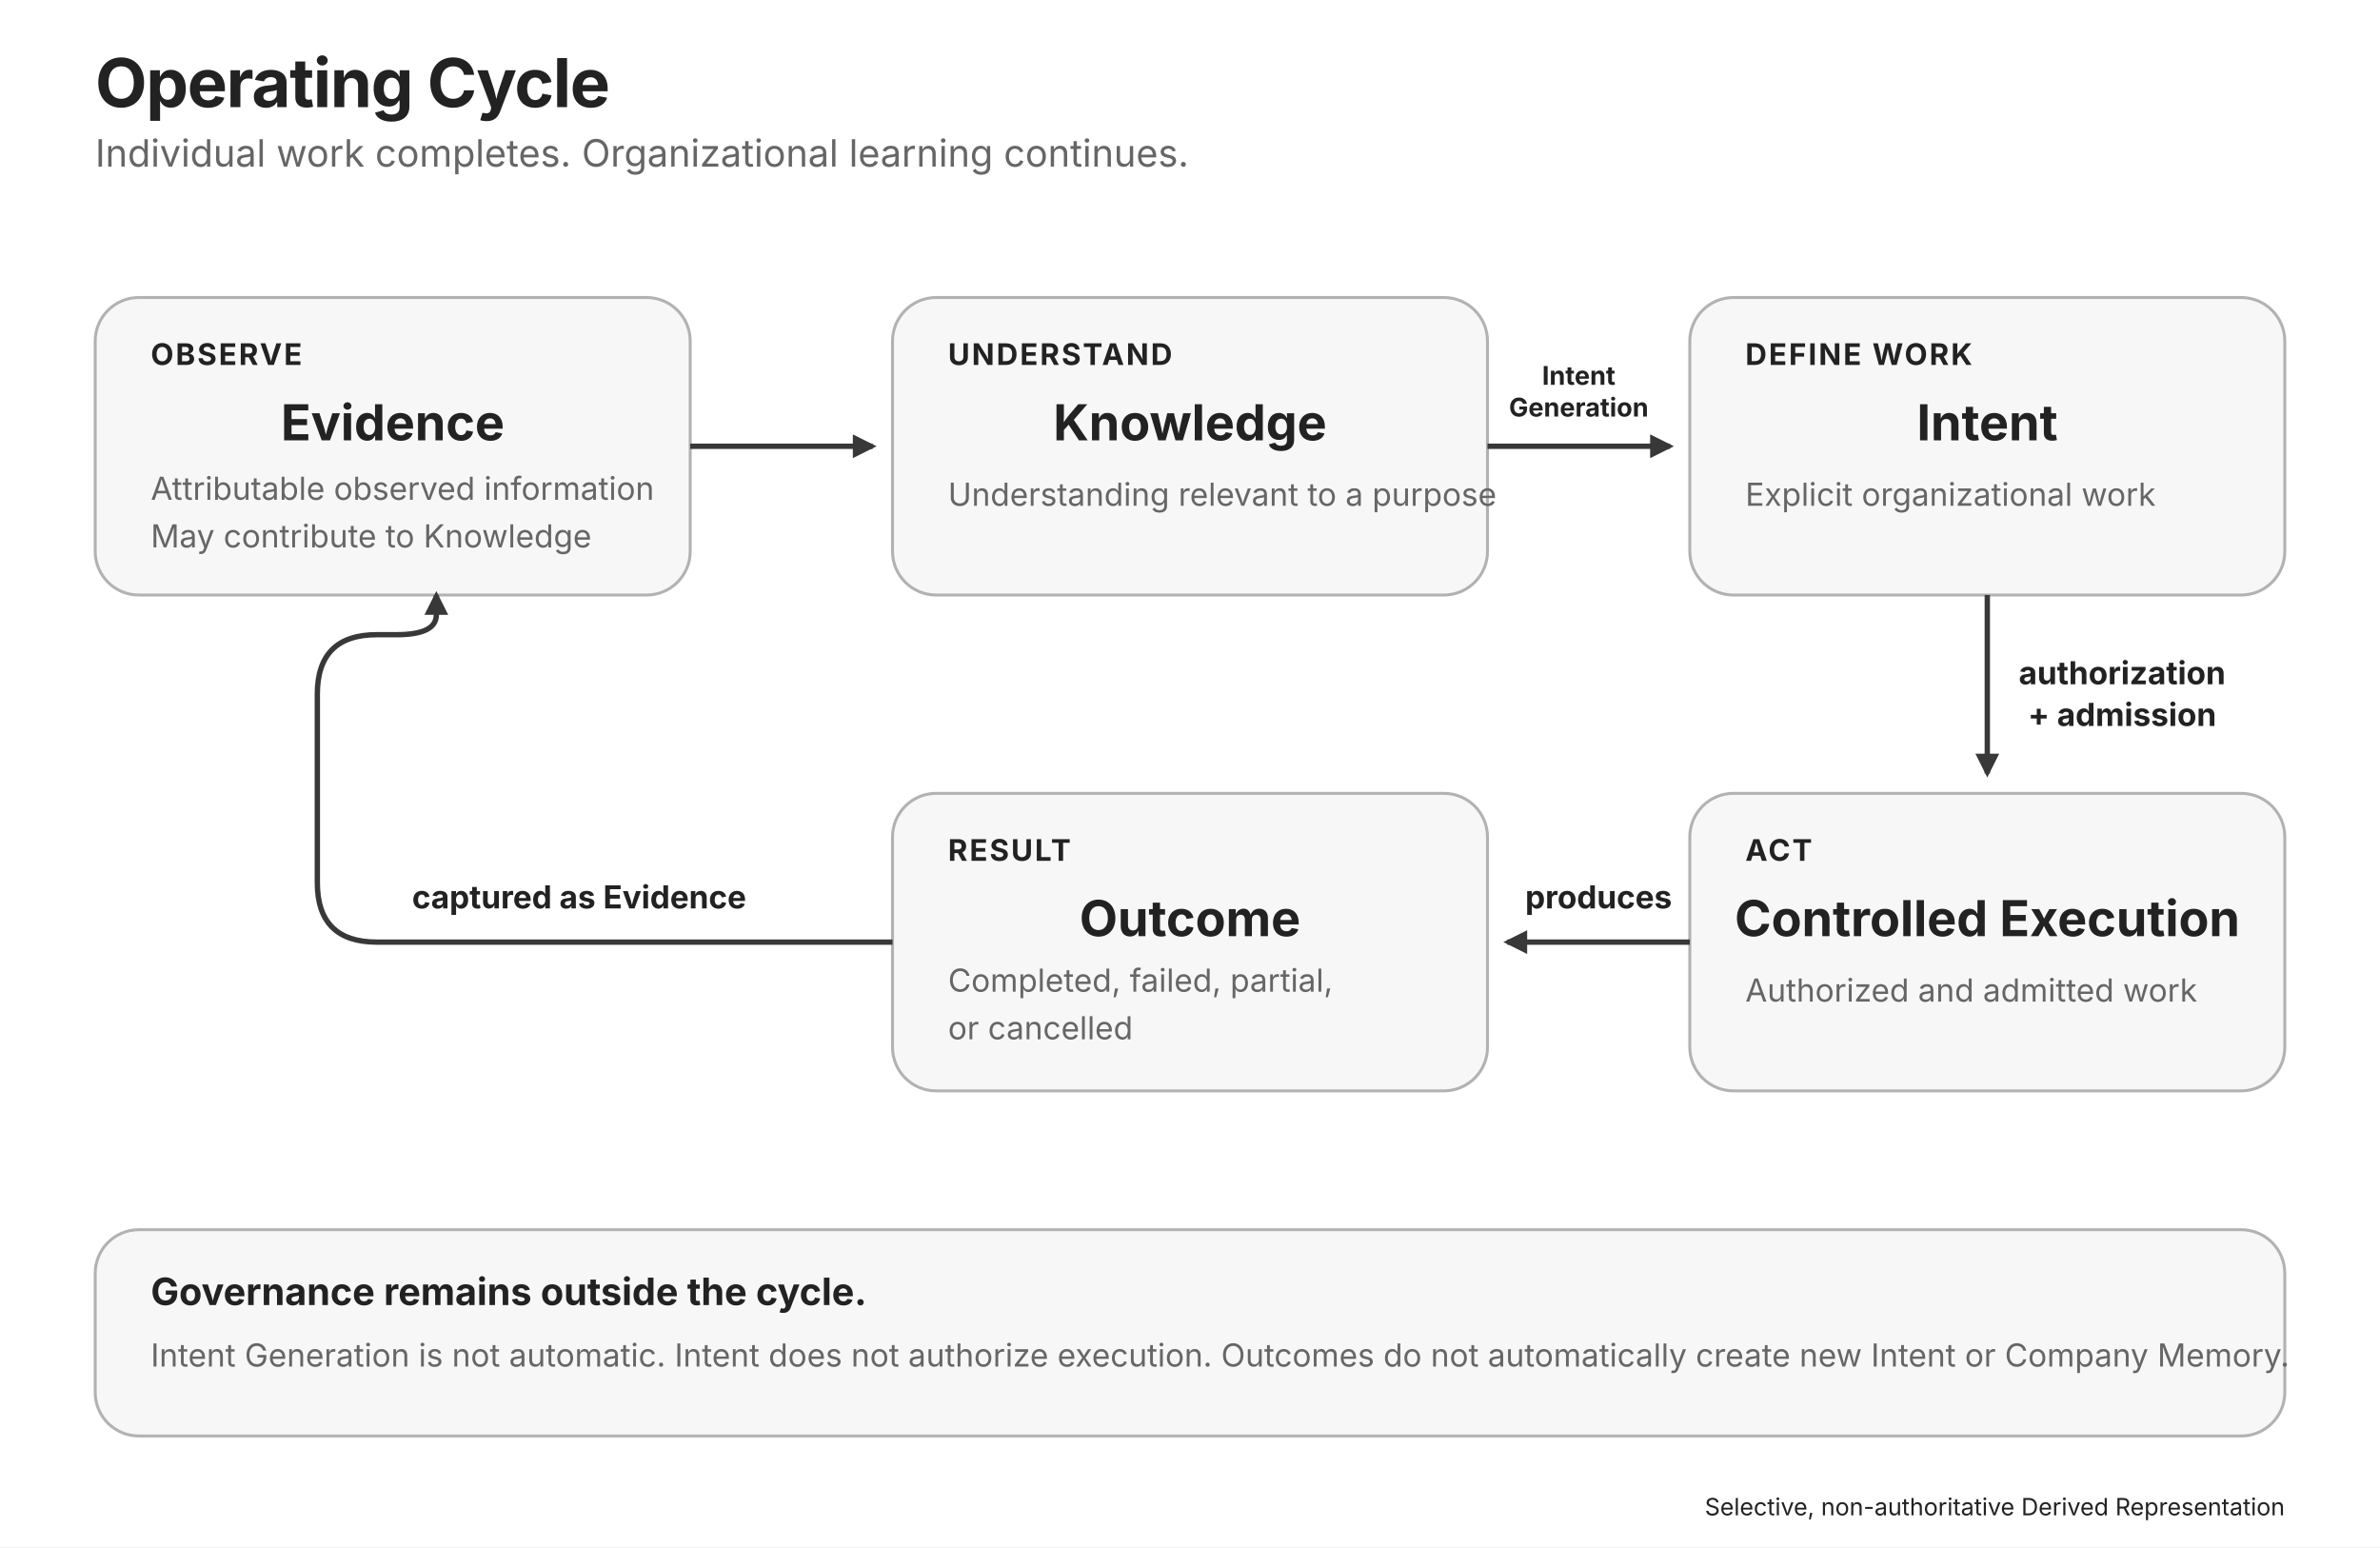
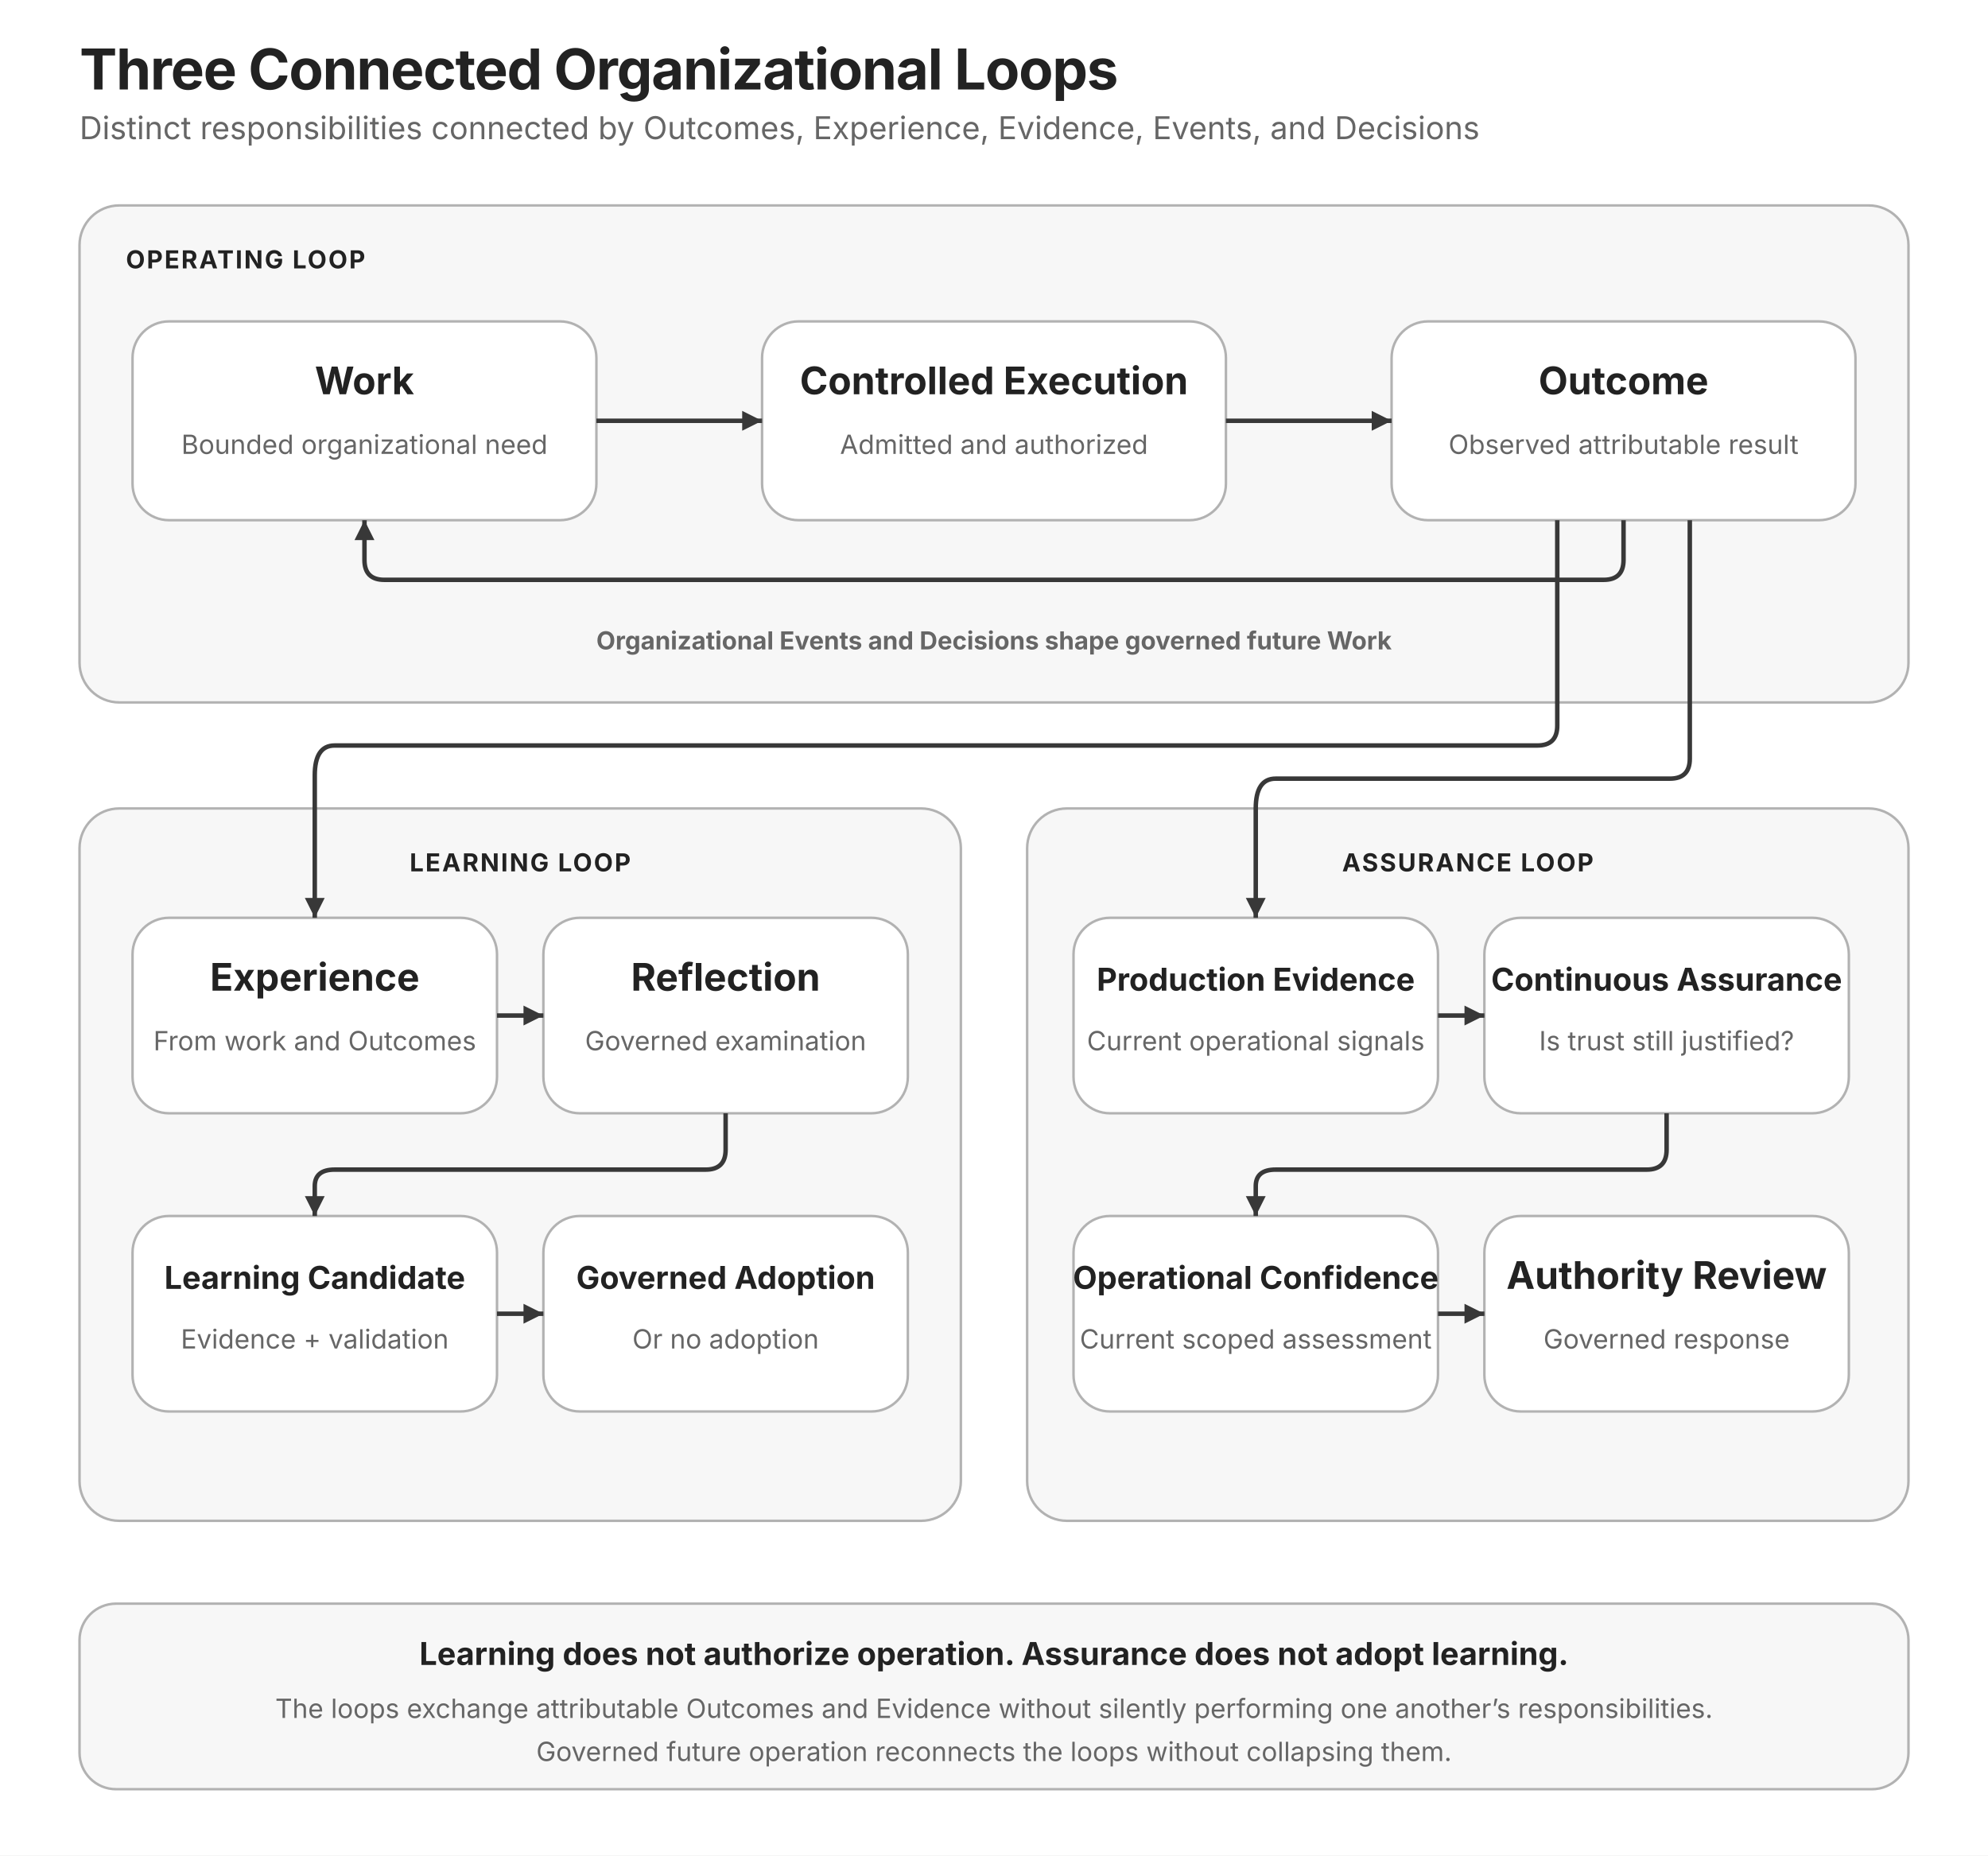
- <svg xmlns="http://www.w3.org/2000/svg" width="1200" height="780" viewBox="0 0 1200 780" role="img" aria-labelledby="title desc">
+ <svg xmlns="http://www.w3.org/2000/svg" width="1200" height="1120" viewBox="0 0 1200 1120" role="img" aria-labelledby="title desc">
  <defs>
-     <marker id="arrow" markerWidth="12" markerHeight="12" refX="10" refY="6" orient="auto" markerUnits="userSpaceOnUse">
-       <path d="M0 0 L12 6 L0 12 Z" fill="#383838" />
-     </marker>
-     <marker id="arrow-secondary" markerWidth="12" markerHeight="12" refX="10" refY="6" orient="auto" markerUnits="userSpaceOnUse">
+     <marker id="arrow" markerWidth="12" markerHeight="12" refX="12" refY="6" orient="auto" markerUnits="userSpaceOnUse">
      <path d="M0 0 L12 6 L0 12 Z" fill="#383838" />
    </marker>
    <style>
-       text{font-family:Inter,-apple-system,BlinkMacSystemFont,"Segoe UI",Helvetica,Arial,sans-serif;fill:#222222}.title{font-size:34px;font-weight:700;letter-spacing:-.6px}.subtitle{font-size:19px;fill:#666666}.kicker{font-size:15px;font-weight:700;letter-spacing:1px}.node-title{font-size:25px;font-weight:700}.node-copy{font-size:16px;fill:#666666}.label{font-size:16px;font-weight:700;text-anchor:middle;fill:#666666}.note-title{font-size:19px;font-weight:700}.note{font-size:16px;fill:#222222}.flow{fill:none;stroke:#383838;stroke-width:2.7;marker-end:url(#arrow)}.feedback{fill:none;stroke:#383838;stroke-width:2.7;marker-end:url(#arrow-secondary)}rect{fill:#f7f7f7!important;stroke:#b2b2b2!important}rect[fill="#fff"],rect[fill="#ffffff"]{fill:#fff!important}svg&gt;rect:first-of-type{fill:#fff!important;stroke:none!important}text{fill:#222!important}.subtitle,.node-copy,.note{fill:#666!important}.flow,.feedback{stroke:#383838!important}marker path{fill:#383838!important}
+       text{font-family:Inter,-apple-system,BlinkMacSystemFont,"Segoe UI",Helvetica,Arial,sans-serif;fill:#222}.title{font-size:34px;font-weight:700;letter-spacing:-.6px}.subtitle{font-size:19px;fill:#666}.region{fill:#f7f7f7;stroke:#b2b2b2;stroke-width:1.5}.card{fill:#fff;stroke:#b2b2b2;stroke-width:1.5}.kicker{font-size:15px;font-weight:700;letter-spacing:1px}.node-title{font-size:23px;font-weight:700;text-anchor:middle}.node-title-small{font-size:19px;font-weight:700;text-anchor:middle}.copy{font-size:16px;fill:#666;text-anchor:middle}.flow{fill:none;stroke:#383838;stroke-width:2.7;marker-end:url(#arrow)}.return{fill:none;stroke:#383838;stroke-width:2.7;marker-end:url(#arrow)}.label{font-size:15px;font-weight:700;fill:#666;text-anchor:middle}.principle{font-size:19px;font-weight:700;text-anchor:middle}.principle-copy{font-size:16px;fill:#666;text-anchor:middle}
    </style>
  </defs>
-   <rect width="1200" height="780" fill="#fff" stroke-width="1.5" />
-   <text class="title" x="48" y="54">Operating Cycle</text>
-   <text class="subtitle" x="48" y="84">Individual work completes. Organizational learning continues.</text>
-   <rect x="48" y="150" width="300" height="150" rx="22" fill="#f7f7f7" stroke="#b2b2b2" stroke-width="1.5" />
-   <text class="kicker" x="76" y="184" fill="#222222">OBSERVE</text>
-   <text class="node-title" x="198" y="222" text-anchor="middle">Evidence</text>
-   <text class="node-copy" x="76" y="252">Attributable observed information</text>
-   <text class="node-copy" x="76" y="276">May contribute to Knowledge</text>
-   <rect x="450" y="150" width="300" height="150" rx="22" fill="#f7f7f7" stroke="#b2b2b2" stroke-width="1.5" />
-   <text class="kicker" x="478" y="184" fill="#222222">UNDERSTAND</text>
-   <text class="node-title" x="600" y="222" text-anchor="middle">Knowledge</text>
-   <text class="node-copy" x="478" y="255">Understanding relevant to a purpose</text>
-   <rect x="852" y="150" width="300" height="150" rx="22" fill="#f7f7f7" stroke="#b2b2b2" stroke-width="1.5" />
-   <text class="kicker" x="880" y="184" fill="#222222">DEFINE WORK</text>
-   <text class="node-title" x="1002" y="222" text-anchor="middle">Intent</text>
-   <text class="node-copy" x="880" y="255">Explicit organizational work</text>
-   <path class="flow" fill="none" stroke="#383838" stroke-width="2.7" marker-end="url(#arrow)" d="M348 225 H440" />
-   <text x="796" y="194" text-anchor="middle" font-size="13" font-weight="700" fill="#666666">Intent</text>
-   <text x="796" y="210" text-anchor="middle" font-size="13" font-weight="700" fill="#666666">Generation</text>
-   <path class="flow" fill="none" stroke="#383838" stroke-width="2.7" marker-end="url(#arrow)" d="M750 225 H842" />
-   <rect x="852" y="400" width="300" height="150" rx="22" fill="#f7f7f7" stroke="#b2b2b2" stroke-width="1.5" />
-   <text class="kicker" x="880" y="434" fill="#222222">ACT</text>
-   <text class="node-title" x="1002" y="472" text-anchor="middle">Controlled Execution</text>
-   <text class="node-copy" x="880" y="505">Authorized and admitted work</text>
-   <rect x="450" y="400" width="300" height="150" rx="22" fill="#f7f7f7" stroke="#b2b2b2" stroke-width="1.5" />
-   <text class="kicker" x="478" y="434" fill="#222222">RESULT</text>
-   <text class="node-title" x="600" y="472" text-anchor="middle">Outcome</text>
-   <text class="node-copy" x="478" y="500">Completed, failed, partial,</text>
-   <text class="node-copy" x="478" y="524">or cancelled</text>
-   <path class="flow" fill="none" stroke="#383838" stroke-width="2.7" marker-end="url(#arrow)" d="M1002 300 V390" />
-   <text class="label" x="1070" y="345">authorization</text>
-   <text class="label" x="1070" y="366">+ admission</text>
-   <path class="flow" fill="none" stroke="#383838" stroke-width="2.7" marker-end="url(#arrow)" d="M852 475 H760" />
-   <text class="label" x="806" y="458">produces</text>
-   <path class="feedback" fill="none" stroke="#383838" stroke-width="2.7" marker-end="url(#arrow-secondary)" d="M450 475 H190 Q160 475 160 445 V350 Q160 320 190 320 H200 Q220 320 220 310 V300" />
-   <text class="label" x="292" y="458" fill="#383838">captured as Evidence</text>
-   <rect x="48" y="620" width="1104" height="104" rx="22" fill="#f7f7f7" stroke="#b2b2b2" stroke-width="1.5" />
-   <text class="note-title" x="76" y="658" fill="#222222">Governance remains outside the cycle.</text>
-   <text class="note" x="76" y="689">Intent Generation is not automatic. Intent does not authorize execution. Outcomes do not automatically create new Intent or Company Memory.</text>
-   <text x="1152" y="764" text-anchor="end" font-size="12" fill="#666666">Selective, non-authoritative Derived Representation</text>
+   <rect width="1200" height="1120" fill="#fff" />
+   <text class="title" x="48" y="54">Three Connected Organizational Loops</text>
+   <text class="subtitle" x="48" y="84">Distinct responsibilities connected by Outcomes, Experience, Evidence, Events, and Decisions</text>
+   <rect class="region" x="48" y="124" width="1104" height="300" rx="24" />
+   <text class="kicker" x="76" y="162">OPERATING LOOP</text>
+   <rect class="card" x="80" y="194" width="280" height="120" rx="22" />
+   <text class="node-title" x="220" y="238">Work</text>
+   <text class="copy" x="220" y="274">Bounded organizational need</text>
+   <rect class="card" x="460" y="194" width="280" height="120" rx="22" />
+   <text class="node-title" x="600" y="238">Controlled Execution</text>
+   <text class="copy" x="600" y="274">Admitted and authorized</text>
+   <rect class="card" x="840" y="194" width="280" height="120" rx="22" />
+   <text class="node-title" x="980" y="238">Outcome</text>
+   <text class="copy" x="980" y="274">Observed attributable result</text>
+   <path class="flow" d="M360 254 H460" />
+   <path class="flow" d="M740 254 H840" />
+   <path class="return" d="M980 314 V338 Q980 350 968 350 H232 Q220 350 220 338 V314" />
+   <text class="label" x="600" y="392">Organizational Events and Decisions shape governed future Work</text>
+   <rect class="region" x="48" y="488" width="532" height="430" rx="24" />
+   <text class="kicker" x="314" y="526" text-anchor="middle">LEARNING LOOP</text>
+   <rect class="card" x="80" y="554" width="220" height="118" rx="22" />
+   <text class="node-title" x="190" y="598">Experience</text>
+   <text class="copy" x="190" y="634">From work and Outcomes</text>
+   <rect class="card" x="328" y="554" width="220" height="118" rx="22" />
+   <text class="node-title" x="438" y="598">Reflection</text>
+   <text class="copy" x="438" y="634">Governed examination</text>
+   <rect class="card" x="80" y="734" width="220" height="118" rx="22" />
+   <text class="node-title-small" x="190" y="778">Learning Candidate</text>
+   <text class="copy" x="190" y="814">Evidence + validation</text>
+   <rect class="card" x="328" y="734" width="220" height="118" rx="22" />
+   <text class="node-title-small" x="438" y="778">Governed Adoption</text>
+   <text class="copy" x="438" y="814">Or no adoption</text>
+   <path class="flow" d="M300 613 H328" />
+   <path class="flow" d="M438 672 V694 Q438 706 426 706 H202 Q190 706 190 716 V734" />
+   <path class="flow" d="M300 793 H328" />
+   <rect class="region" x="620" y="488" width="532" height="430" rx="24" />
+   <text class="kicker" x="886" y="526" text-anchor="middle">ASSURANCE LOOP</text>
+   <rect class="card" x="648" y="554" width="220" height="118" rx="22" />
+   <text class="node-title-small" x="758" y="598">Production Evidence</text>
+   <text class="copy" x="758" y="634">Current operational signals</text>
+   <rect class="card" x="896" y="554" width="220" height="118" rx="22" />
+   <text class="node-title-small" x="1006" y="598">Continuous Assurance</text>
+   <text class="copy" x="1006" y="634">Is trust still justified?</text>
+   <rect class="card" x="648" y="734" width="220" height="118" rx="22" />
+   <text class="node-title-small" x="758" y="778">Operational Confidence</text>
+   <text class="copy" x="758" y="814">Current scoped assessment</text>
+   <rect class="card" x="896" y="734" width="220" height="118" rx="22" />
+   <text class="node-title" x="1006" y="778">Authority Review</text>
+   <text class="copy" x="1006" y="814">Governed response</text>
+   <path class="flow" d="M868 613 H896" />
+   <path class="flow" d="M1006 672 V694 Q1006 706 994 706 H770 Q758 706 758 716 V734" />
+   <path class="flow" d="M868 793 H896" />
+   <path class="flow" d="M940 314 V438 Q940 450 928 450 H202 Q190 450 190 468 V554" />
+   <path class="flow" d="M1020 314 V458 Q1020 470 1008 470 H770 Q758 470 758 488 V554" />
+   <rect class="region" x="48" y="968" width="1104" height="112" rx="22" />
+   <text class="principle" x="600" y="1005">Learning does not authorize operation. Assurance does not adopt learning.</text>
+   <text class="principle-copy" x="600" y="1037">The loops exchange attributable Outcomes and Evidence without silently performing one another’s responsibilities.</text>
+   <text class="principle-copy" x="600" y="1063">Governed future operation reconnects the loops without collapsing them.</text>
</svg>
